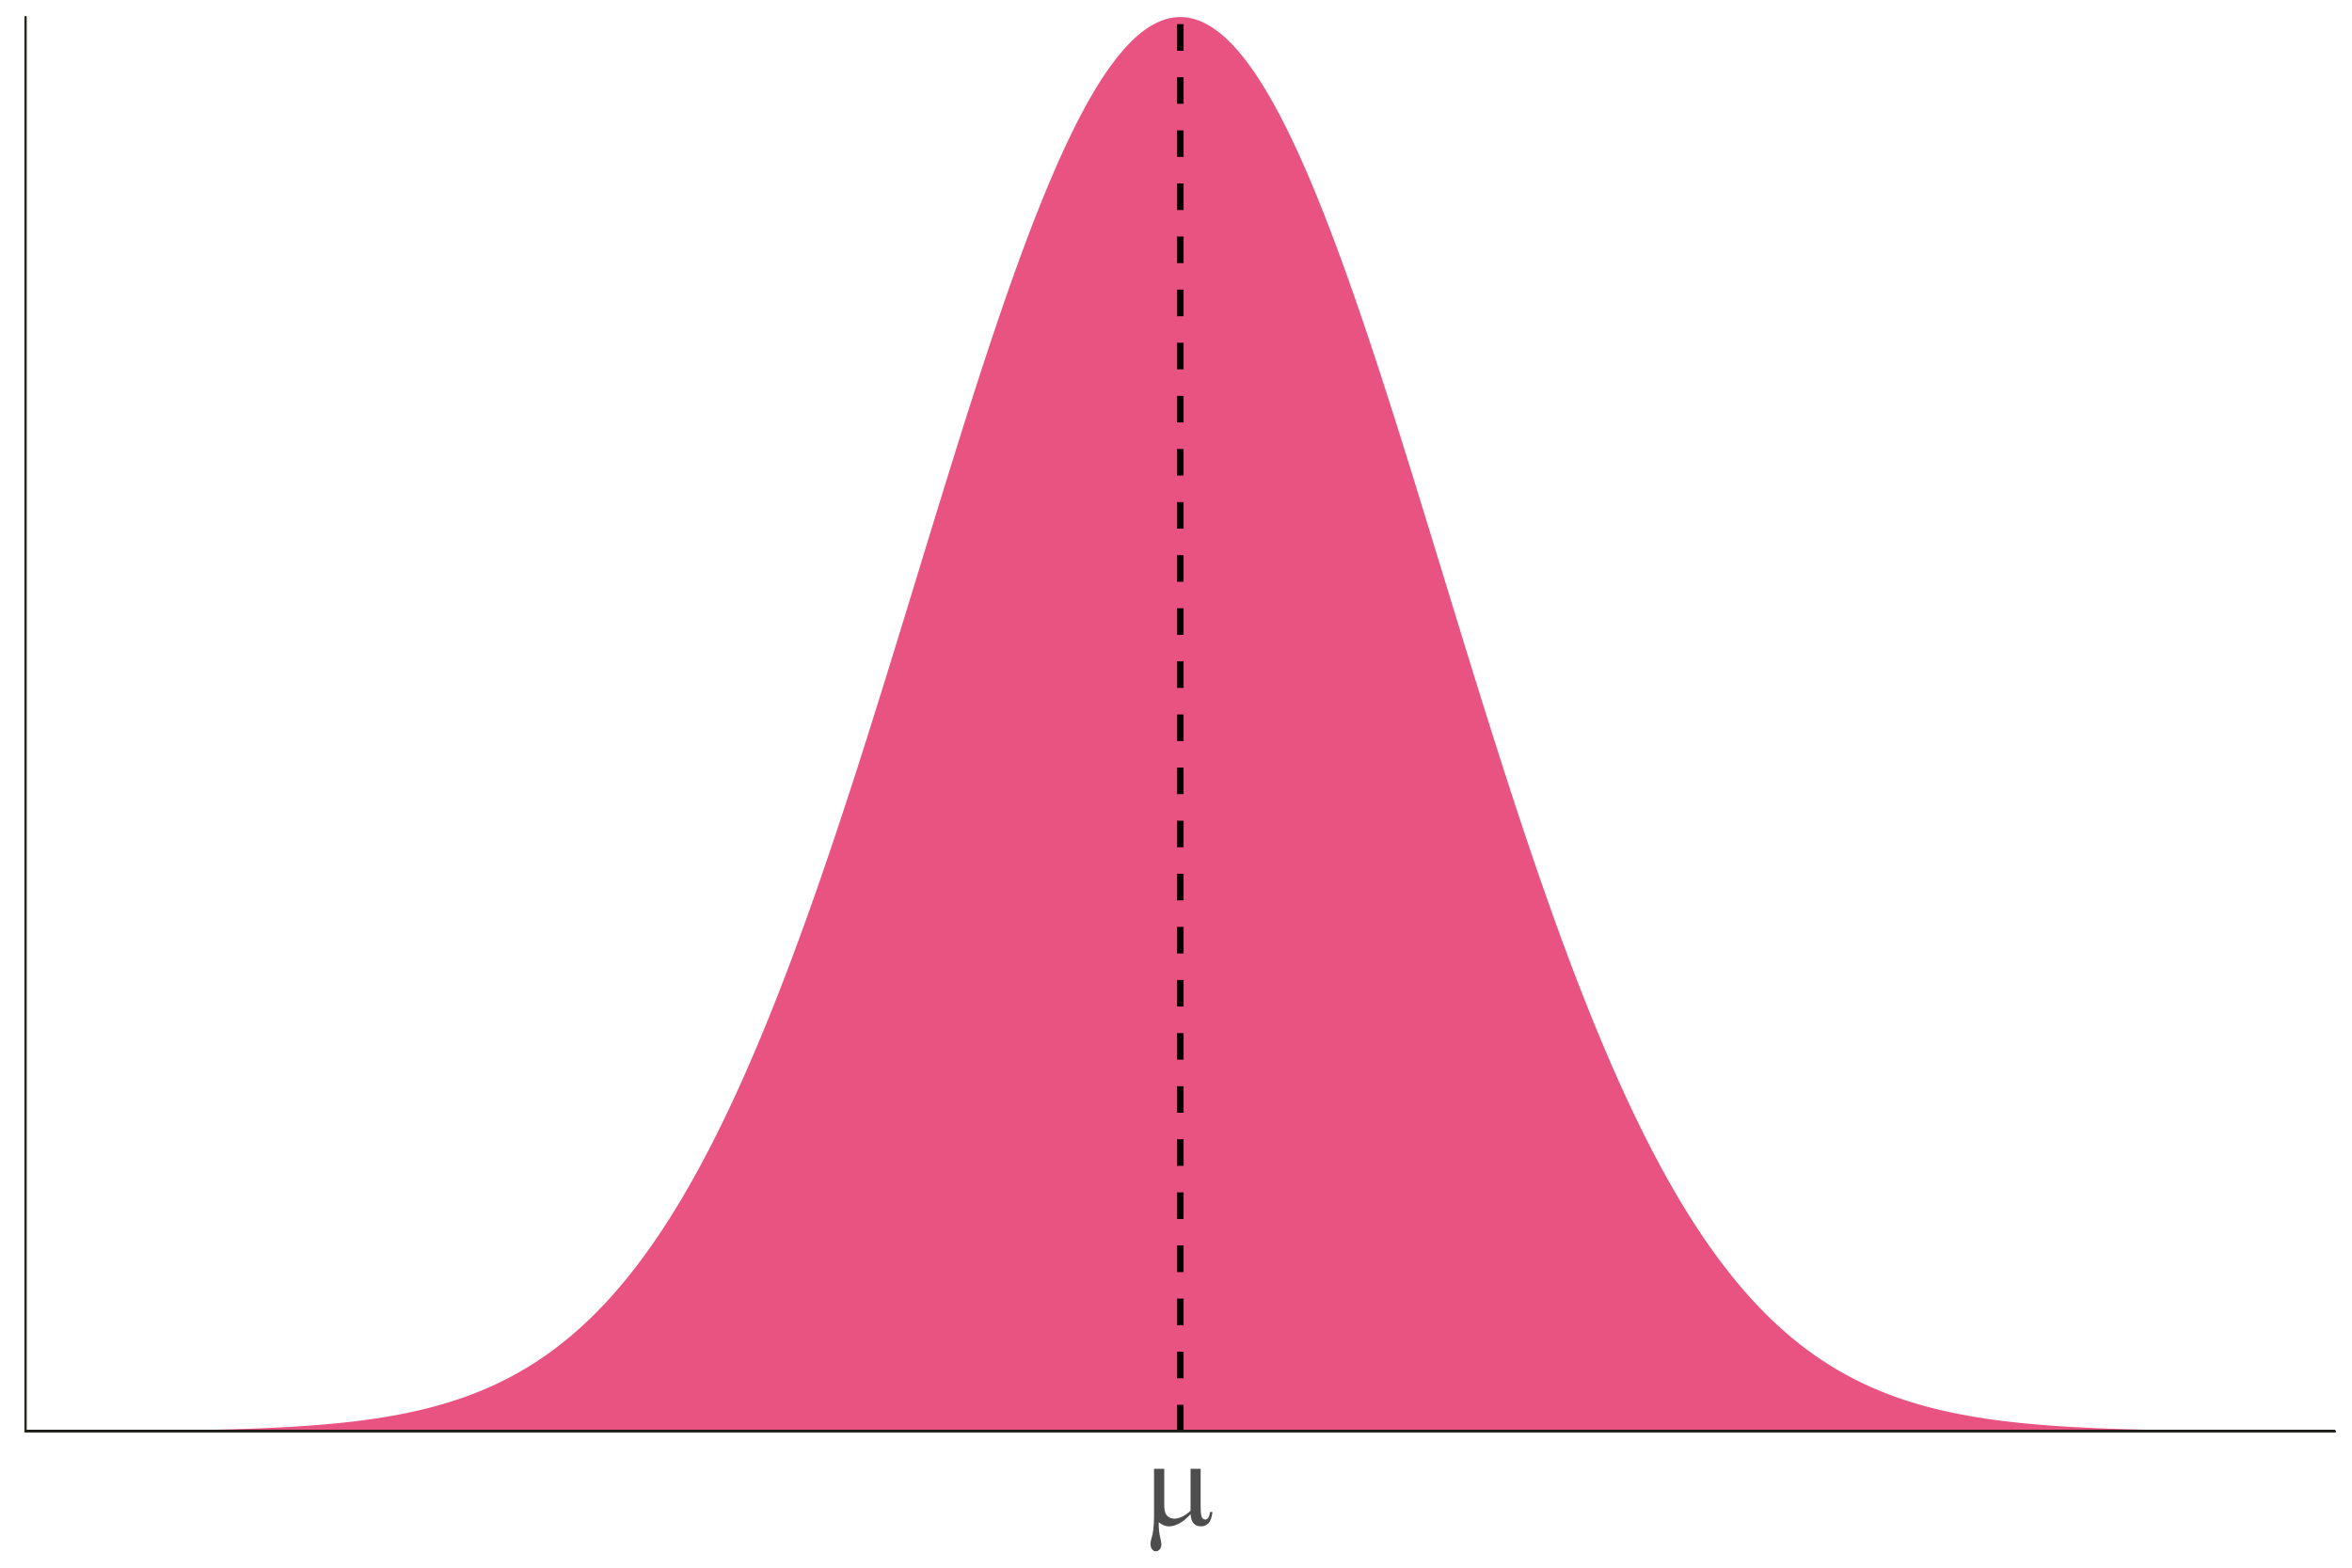
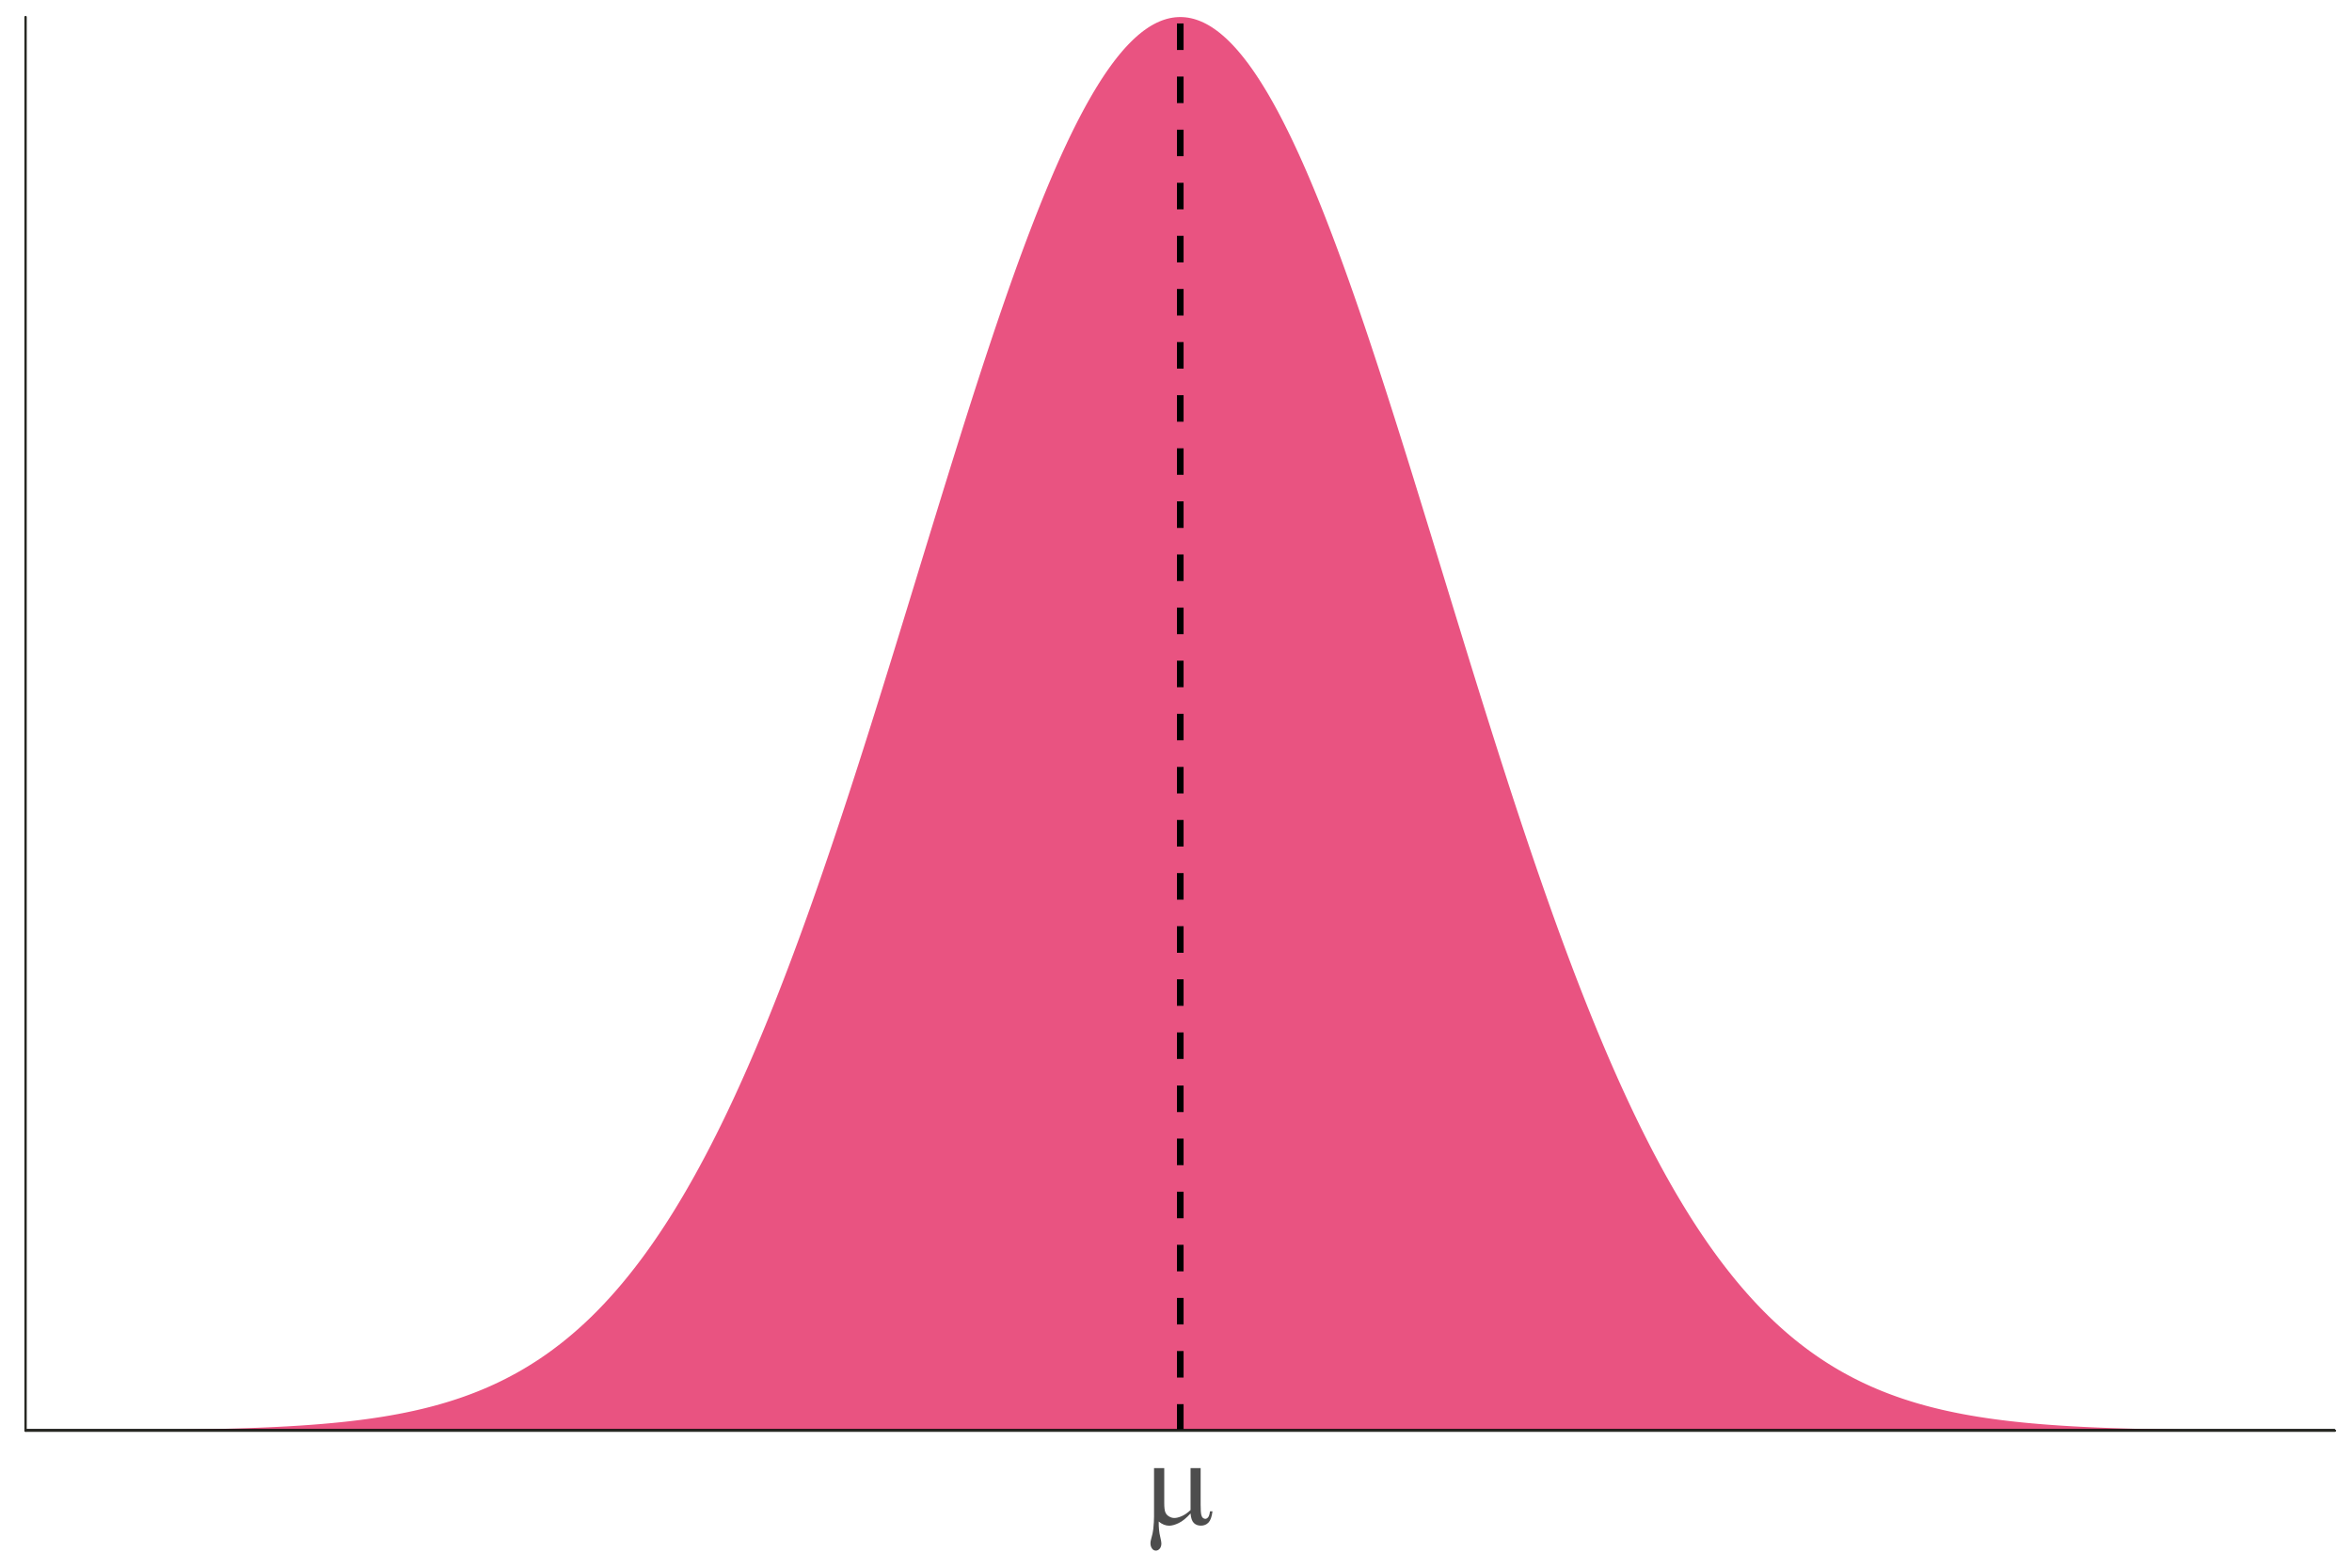
<svg xmlns="http://www.w3.org/2000/svg" xmlns:xlink="http://www.w3.org/1999/xlink" width="756pt" height="504pt" viewBox="0 0 756 504" version="1.1">
  <defs>
    <g>
      <symbol overflow="visible" id="glyph0-0">
        <path style="stroke:none;" d="M 2.012 0 L 2.012 -25 L 22.012 -25 L 22.012 0 Z M 2.637 -0.625 L 21.387 -0.625 L 21.387 -24.375 L 2.637 -24.375 Z M 2.637 -0.625 " />
      </symbol>
      <symbol overflow="visible" id="glyph0-1">
        <path style="stroke:none;" d="M 18.555 -17.891 L 18.555 -6.113 C 18.551 -4.547 18.621 -3.453 18.77 -2.832 C 18.883 -2.387 19.059 -2.07 19.297 -1.875 C 19.527 -1.68 19.777 -1.582 20.039 -1.582 C 20.363 -1.582 20.664 -1.742 20.945 -2.07 C 21.223 -2.391 21.43 -3.035 21.562 -4.004 L 22.363 -4.004 C 22.141 -2.254 21.711 -1.051 21.074 -0.391 C 20.434 0.273 19.625 0.602 18.652 0.605 C 17.684 0.602 16.918 0.312 16.348 -0.273 C 15.773 -0.855 15.426 -1.871 15.312 -3.32 C 13.98 -1.848 12.723 -0.82 11.531 -0.242 C 10.34 0.336 9.309 0.621 8.438 0.625 C 7.852 0.621 7.277 0.508 6.719 0.281 C 6.156 0.055 5.609 -0.277 5.078 -0.723 C 5.051 1.168 5.215 2.812 5.566 4.219 C 5.812 5.219 5.934 5.922 5.938 6.328 C 5.934 7.031 5.754 7.59 5.398 8.008 C 5.039 8.422 4.633 8.629 4.18 8.633 C 3.707 8.629 3.324 8.449 3.027 8.086 C 2.621 7.59 2.418 6.969 2.422 6.23 C 2.418 5.863 2.496 5.41 2.656 4.863 C 3.016 3.637 3.246 2.566 3.34 1.66 C 3.496 0.098 3.574 -1.227 3.574 -2.324 L 3.574 -17.891 L 6.855 -17.891 L 6.855 -6.621 C 6.855 -5.293 6.965 -4.336 7.188 -3.75 C 7.406 -3.164 7.805 -2.699 8.379 -2.363 C 8.949 -2.02 9.52 -1.852 10.098 -1.855 C 10.77 -1.852 11.57 -2.055 12.5 -2.461 C 13.422 -2.863 14.359 -3.512 15.312 -4.414 L 15.312 -17.891 Z M 18.555 -17.891 " />
      </symbol>
    </g>
    <clipPath id="clip1">
-       <path d="M 41 5.48 L 717 5.48 L 717 460.172 L 41 460.172 Z M 41 5.48 " />
+       <path d="M 41 5.48 L 717 5.48 L 717 459.949 L 41 459.949 Z M 41 5.48 " />
    </clipPath>
    <clipPath id="clip2">
-       <path d="M 8.219 459 L 750.52 459 L 750.52 460.172 L 8.219 460.172 Z M 8.219 459 " />
+       <path d="M 8.219 459 L 750.52 459 L 750.52 459.949 L 8.219 459.949 Z M 8.219 459 " />
    </clipPath>
    <clipPath id="clip3">
-       <path d="M 378 5.48 L 381 5.48 L 381 460.172 L 378 460.172 Z M 378 5.48 " />
+       <path d="M 378 5.48 L 381 5.48 L 381 459.949 L 378 459.949 Z M 378 5.48 " />
    </clipPath>
  </defs>
  <g id="surface114">
    <rect x="0" y="0" width="756" height="504" style="fill:rgb(100%,100%,100%);fill-opacity:1;stroke:none;" />
    <g clip-path="url(#clip1)" clip-rule="nonzero">
-       <path style=" stroke:none;fill-rule:nonzero;fill:rgb(90.196%,25.49%,45.098%);fill-opacity:0.902;" d="M 41.961 460.02 L 42.805 460.012 L 43.648 460.008 L 46.18 459.984 L 47.02 459.977 L 51.238 459.938 L 52.082 459.926 L 52.926 459.918 L 54.613 459.895 L 55.457 459.887 L 58.832 459.84 L 59.676 459.824 L 60.52 459.812 L 61.359 459.797 L 62.203 459.785 L 65.578 459.723 L 66.422 459.703 L 67.266 459.688 L 71.484 459.59 L 72.328 459.566 L 73.172 459.547 L 74.859 459.5 L 75.699 459.473 L 76.543 459.449 L 79.074 459.367 L 79.918 459.336 L 80.762 459.309 L 81.605 459.277 L 82.449 459.242 L 83.293 459.211 L 85.824 459.105 L 88.355 458.988 L 90.043 458.902 L 90.883 458.859 L 93.414 458.719 L 95.102 458.617 L 97.633 458.453 L 98.477 458.395 L 99.32 458.332 L 100.164 458.273 L 102.695 458.074 L 104.383 457.934 L 105.223 457.859 L 106.91 457.703 L 108.598 457.539 L 110.285 457.367 L 112.816 457.086 L 113.66 456.988 L 114.504 456.883 L 115.348 456.781 L 117.035 456.562 L 117.879 456.449 L 118.723 456.332 L 119.562 456.211 L 121.25 455.961 L 122.938 455.695 L 123.781 455.559 L 125.469 455.27 L 126.312 455.121 L 128 454.809 L 128.844 454.648 L 129.688 454.48 L 130.531 454.309 L 131.375 454.133 L 132.219 453.953 L 133.062 453.77 L 133.902 453.582 L 134.746 453.387 L 135.59 453.188 L 136.434 452.984 L 137.277 452.773 L 138.121 452.559 L 139.809 452.113 L 140.652 451.879 L 141.496 451.641 L 142.34 451.398 L 143.184 451.148 L 144.027 450.895 L 144.871 450.633 L 145.715 450.363 L 146.559 450.09 L 147.402 449.809 L 148.246 449.52 L 149.086 449.223 L 149.93 448.922 L 150.773 448.609 L 151.617 448.293 L 152.461 447.969 L 153.305 447.637 L 154.148 447.297 L 154.992 446.949 L 155.836 446.594 L 156.68 446.23 L 157.523 445.859 L 158.367 445.477 L 159.211 445.09 L 160.055 444.691 L 160.898 444.281 L 161.742 443.867 L 162.586 443.441 L 163.426 443.008 L 164.27 442.562 L 165.113 442.109 L 165.957 441.645 L 166.801 441.172 L 167.645 440.688 L 168.488 440.191 L 169.332 439.688 L 170.176 439.172 L 171.02 438.648 L 171.863 438.109 L 172.707 437.562 L 173.551 437.004 L 174.395 436.43 L 175.238 435.848 L 176.082 435.254 L 176.926 434.648 L 177.766 434.027 L 178.609 433.398 L 179.453 432.754 L 180.297 432.098 L 181.141 431.43 L 181.984 430.746 L 182.828 430.051 L 183.672 429.344 L 184.516 428.621 L 185.359 427.887 L 186.203 427.137 L 187.047 426.371 L 187.891 425.594 L 188.734 424.801 L 189.578 423.996 L 190.422 423.176 L 191.266 422.34 L 192.109 421.488 L 192.949 420.621 L 193.793 419.738 L 194.637 418.844 L 195.48 417.93 L 196.324 417 L 197.168 416.055 L 198.012 415.094 L 198.855 414.117 L 199.699 413.121 L 200.543 412.113 L 201.387 411.086 L 202.23 410.043 L 203.074 408.98 L 203.918 407.902 L 204.762 406.805 L 205.605 405.691 L 206.449 404.562 L 207.289 403.41 L 208.133 402.246 L 208.977 401.059 L 209.82 399.855 L 210.664 398.637 L 211.508 397.395 L 212.352 396.137 L 213.195 394.859 L 214.039 393.562 L 214.883 392.25 L 215.727 390.914 L 216.57 389.562 L 217.414 388.188 L 218.258 386.797 L 219.102 385.387 L 219.945 383.957 L 220.789 382.504 L 221.629 381.035 L 222.473 379.547 L 223.316 378.035 L 224.16 376.508 L 225.004 374.957 L 225.848 373.387 L 226.691 371.797 L 227.535 370.188 L 228.379 368.559 L 229.223 366.91 L 230.066 365.238 L 230.91 363.547 L 231.754 361.836 L 232.598 360.105 L 233.441 358.355 L 234.285 356.582 L 235.129 354.793 L 235.973 352.98 L 236.812 351.148 L 237.656 349.293 L 238.5 347.422 L 239.344 345.527 L 240.188 343.617 L 241.031 341.684 L 241.875 339.73 L 242.719 337.754 L 243.562 335.762 L 244.406 333.75 L 245.25 331.719 L 246.094 329.664 L 246.938 327.594 L 247.781 325.504 L 248.625 323.391 L 249.469 321.262 L 250.312 319.113 L 251.152 316.945 L 251.996 314.758 L 252.84 312.555 L 253.684 310.332 L 254.527 308.09 L 255.371 305.828 L 256.215 303.551 L 257.059 301.258 L 257.902 298.941 L 258.746 296.613 L 259.59 294.266 L 260.434 291.902 L 261.277 289.52 L 262.121 287.121 L 262.965 284.711 L 263.809 282.281 L 264.652 279.836 L 265.492 277.375 L 266.336 274.898 L 267.18 272.41 L 268.023 269.906 L 268.867 267.387 L 269.711 264.855 L 270.555 262.309 L 271.398 259.75 L 272.242 257.18 L 273.086 254.594 L 273.93 252 L 274.773 249.391 L 275.617 246.77 L 276.461 244.141 L 277.305 241.5 L 278.148 238.848 L 278.992 236.188 L 279.836 233.52 L 280.676 230.84 L 281.52 228.152 L 282.363 225.457 L 283.207 222.754 L 284.051 220.043 L 284.895 217.328 L 285.738 214.605 L 286.582 211.875 L 287.426 209.141 L 288.27 206.402 L 289.113 203.66 L 289.957 200.914 L 291.645 195.414 L 292.488 192.656 L 293.332 189.902 L 294.176 187.145 L 295.016 184.387 L 296.703 178.871 L 297.547 176.117 L 298.391 173.359 L 300.078 167.859 L 300.922 165.113 L 301.766 162.371 L 302.609 159.633 L 303.453 156.902 L 304.297 154.176 L 305.141 151.457 L 305.984 148.742 L 306.828 146.039 L 307.672 143.34 L 308.516 140.652 L 309.355 137.973 L 310.199 135.305 L 311.043 132.645 L 311.887 129.996 L 312.73 127.363 L 313.574 124.738 L 314.418 122.129 L 315.262 119.535 L 316.105 116.953 L 316.949 114.387 L 317.793 111.836 L 318.637 109.301 L 319.48 106.781 L 320.324 104.281 L 321.168 101.801 L 322.012 99.336 L 322.855 96.895 L 323.695 94.469 L 324.539 92.066 L 325.383 89.684 L 326.227 87.324 L 327.07 84.984 L 327.914 82.672 L 328.758 80.379 L 329.602 78.113 L 330.445 75.871 L 331.289 73.656 L 332.133 71.465 L 332.977 69.305 L 333.82 67.168 L 334.664 65.059 L 335.508 62.98 L 336.352 60.93 L 337.195 58.906 L 338.039 56.914 L 338.879 54.957 L 339.723 53.027 L 340.566 51.129 L 341.41 49.262 L 342.254 47.43 L 343.098 45.633 L 343.941 43.867 L 344.785 42.133 L 345.629 40.438 L 346.473 38.777 L 347.316 37.152 L 348.16 35.562 L 349.004 34.008 L 349.848 32.492 L 350.691 31.016 L 351.535 29.574 L 352.379 28.172 L 353.219 26.812 L 354.062 25.488 L 354.906 24.203 L 355.75 22.957 L 356.594 21.754 L 357.438 20.59 L 358.281 19.469 L 359.125 18.387 L 359.969 17.348 L 360.812 16.352 L 361.656 15.395 L 362.5 14.484 L 363.344 13.613 L 364.188 12.785 L 365.031 12.004 L 365.875 11.262 L 366.719 10.566 L 367.559 9.914 L 368.402 9.305 L 369.246 8.742 L 370.09 8.223 L 370.934 7.746 L 371.777 7.316 L 372.621 6.934 L 373.465 6.594 L 374.309 6.297 L 375.152 6.047 L 375.996 5.844 L 376.84 5.684 L 377.684 5.57 L 378.527 5.504 L 379.371 5.48 L 380.215 5.504 L 381.059 5.57 L 381.902 5.684 L 382.742 5.844 L 383.586 6.047 L 384.43 6.297 L 385.273 6.594 L 386.117 6.934 L 386.961 7.316 L 387.805 7.746 L 388.648 8.223 L 389.492 8.742 L 390.336 9.305 L 391.18 9.914 L 392.023 10.566 L 392.867 11.262 L 393.711 12.004 L 394.555 12.785 L 395.398 13.613 L 396.242 14.484 L 397.082 15.395 L 397.926 16.352 L 398.77 17.348 L 399.613 18.387 L 400.457 19.469 L 401.301 20.59 L 402.145 21.754 L 402.988 22.957 L 403.832 24.203 L 404.676 25.488 L 405.52 26.812 L 406.363 28.172 L 407.207 29.574 L 408.051 31.016 L 408.895 32.492 L 409.738 34.008 L 410.582 35.562 L 411.422 37.152 L 412.266 38.777 L 413.109 40.438 L 413.953 42.133 L 414.797 43.867 L 415.641 45.633 L 416.484 47.43 L 417.328 49.262 L 418.172 51.129 L 419.016 53.027 L 419.859 54.957 L 420.703 56.914 L 421.547 58.906 L 422.391 60.93 L 423.234 62.98 L 424.078 65.059 L 424.922 67.168 L 425.766 69.305 L 426.605 71.465 L 427.449 73.656 L 428.293 75.871 L 429.137 78.113 L 429.98 80.379 L 430.824 82.672 L 431.668 84.984 L 432.512 87.324 L 433.355 89.684 L 434.199 92.066 L 435.043 94.469 L 435.887 96.895 L 436.73 99.336 L 437.574 101.801 L 438.418 104.281 L 439.262 106.781 L 440.105 109.301 L 440.945 111.836 L 441.789 114.387 L 442.633 116.953 L 443.477 119.535 L 444.32 122.129 L 445.164 124.738 L 446.008 127.363 L 446.852 129.996 L 447.695 132.645 L 448.539 135.305 L 449.383 137.973 L 450.227 140.652 L 451.07 143.34 L 451.914 146.039 L 452.758 148.742 L 453.602 151.457 L 454.445 154.176 L 455.285 156.902 L 456.129 159.633 L 456.973 162.371 L 457.816 165.113 L 458.66 167.859 L 460.348 173.359 L 461.191 176.117 L 462.035 178.871 L 465.41 189.902 L 466.254 192.656 L 467.098 195.414 L 468.785 200.914 L 469.629 203.66 L 470.469 206.402 L 471.312 209.141 L 472.156 211.875 L 473 214.605 L 473.844 217.328 L 474.688 220.043 L 475.531 222.754 L 476.375 225.457 L 477.219 228.152 L 478.062 230.84 L 478.906 233.52 L 479.75 236.188 L 480.594 238.848 L 481.438 241.5 L 482.281 244.141 L 483.125 246.77 L 483.969 249.391 L 484.809 252 L 485.652 254.594 L 486.496 257.18 L 487.34 259.75 L 488.184 262.309 L 489.027 264.855 L 489.871 267.387 L 490.715 269.906 L 491.559 272.41 L 492.402 274.898 L 493.246 277.375 L 494.09 279.836 L 494.934 282.281 L 495.777 284.711 L 496.621 287.121 L 497.465 289.52 L 498.309 291.902 L 499.148 294.266 L 499.992 296.613 L 500.836 298.941 L 501.68 301.258 L 502.523 303.551 L 503.367 305.828 L 504.211 308.09 L 505.055 310.332 L 505.898 312.555 L 506.742 314.758 L 507.586 316.945 L 508.43 319.113 L 509.273 321.262 L 510.117 323.391 L 510.961 325.504 L 511.805 327.594 L 512.648 329.664 L 513.488 331.719 L 514.332 333.75 L 515.176 335.762 L 516.02 337.754 L 516.863 339.73 L 517.707 341.684 L 518.551 343.617 L 519.395 345.527 L 520.238 347.422 L 521.082 349.293 L 521.926 351.148 L 522.77 352.98 L 523.613 354.793 L 524.457 356.582 L 525.301 358.355 L 526.145 360.105 L 526.988 361.836 L 527.832 363.547 L 528.672 365.238 L 529.516 366.91 L 530.359 368.559 L 531.203 370.188 L 532.047 371.797 L 532.891 373.387 L 533.734 374.957 L 534.578 376.508 L 535.422 378.035 L 536.266 379.547 L 537.109 381.035 L 537.953 382.504 L 538.797 383.957 L 539.641 385.387 L 540.484 386.797 L 541.328 388.188 L 542.172 389.562 L 543.012 390.914 L 543.855 392.25 L 544.699 393.562 L 545.543 394.859 L 546.387 396.137 L 547.23 397.395 L 548.074 398.637 L 548.918 399.855 L 549.762 401.059 L 550.605 402.246 L 551.449 403.41 L 552.293 404.562 L 553.137 405.691 L 553.98 406.805 L 554.824 407.902 L 555.668 408.98 L 556.512 410.043 L 557.352 411.086 L 558.195 412.113 L 559.039 413.121 L 559.883 414.117 L 560.727 415.094 L 561.57 416.055 L 562.414 417 L 563.258 417.93 L 564.102 418.844 L 564.945 419.738 L 565.789 420.621 L 566.633 421.488 L 567.477 422.34 L 568.32 423.176 L 569.164 423.996 L 570.008 424.801 L 570.852 425.594 L 571.695 426.371 L 572.535 427.137 L 573.379 427.887 L 574.223 428.621 L 575.066 429.344 L 575.91 430.051 L 576.754 430.746 L 577.598 431.43 L 578.441 432.098 L 579.285 432.754 L 580.129 433.398 L 580.973 434.027 L 581.816 434.648 L 582.66 435.254 L 583.504 435.848 L 584.348 436.43 L 585.191 437.004 L 586.035 437.562 L 586.875 438.109 L 587.719 438.648 L 588.562 439.172 L 589.406 439.688 L 590.25 440.191 L 591.094 440.688 L 591.938 441.172 L 592.781 441.645 L 593.625 442.109 L 594.469 442.562 L 595.312 443.008 L 596.156 443.441 L 597 443.867 L 597.844 444.281 L 598.688 444.691 L 599.531 445.09 L 600.375 445.477 L 601.215 445.859 L 602.059 446.23 L 602.902 446.594 L 603.746 446.949 L 604.59 447.297 L 605.434 447.637 L 606.277 447.969 L 607.121 448.293 L 607.965 448.609 L 608.809 448.922 L 609.652 449.223 L 610.496 449.52 L 611.34 449.809 L 612.184 450.09 L 613.027 450.363 L 613.871 450.633 L 614.715 450.895 L 615.559 451.148 L 616.398 451.398 L 617.242 451.641 L 618.086 451.879 L 618.93 452.113 L 620.617 452.559 L 621.461 452.773 L 622.305 452.984 L 623.148 453.188 L 623.992 453.387 L 624.836 453.582 L 625.68 453.77 L 626.523 453.953 L 627.367 454.133 L 628.211 454.309 L 629.055 454.48 L 629.898 454.648 L 630.738 454.809 L 632.426 455.121 L 633.27 455.27 L 634.957 455.559 L 635.801 455.695 L 637.488 455.961 L 639.176 456.211 L 640.02 456.332 L 640.863 456.449 L 641.707 456.562 L 643.395 456.781 L 644.238 456.883 L 645.078 456.988 L 645.922 457.086 L 648.453 457.367 L 650.141 457.539 L 651.828 457.703 L 653.516 457.859 L 654.359 457.934 L 656.047 458.074 L 658.578 458.273 L 659.422 458.332 L 660.262 458.395 L 661.105 458.453 L 663.637 458.617 L 665.324 458.719 L 667.855 458.859 L 670.387 458.988 L 672.918 459.105 L 673.762 459.141 L 674.602 459.176 L 675.445 459.211 L 676.289 459.242 L 677.133 459.277 L 677.977 459.309 L 678.82 459.336 L 679.664 459.367 L 682.195 459.449 L 683.039 459.473 L 683.883 459.5 L 685.57 459.547 L 686.414 459.566 L 687.258 459.59 L 688.102 459.609 L 688.941 459.629 L 691.473 459.688 L 692.316 459.703 L 693.16 459.723 L 696.535 459.785 L 697.379 459.797 L 698.223 459.812 L 699.066 459.824 L 699.91 459.84 L 702.441 459.875 L 703.281 459.887 L 704.125 459.895 L 705.812 459.918 L 706.656 459.926 L 707.5 459.938 L 715.094 460.008 L 715.938 460.012 L 716.781 460.02 L 716.781 460.172 L 41.961 460.172 Z M 41.961 460.02 " />
+       <path style=" stroke:none;fill-rule:nonzero;fill:rgb(90.196%,25.49%,45.098%);fill-opacity:0.902;" d="M 41.961 459.797 L 42.805 459.789 L 43.648 459.785 L 46.18 459.762 L 47.02 459.754 L 51.238 459.715 L 52.082 459.703 L 52.926 459.695 L 53.77 459.684 L 54.613 459.676 L 59.676 459.605 L 60.52 459.59 L 61.359 459.578 L 66.422 459.484 L 68.109 459.445 L 68.953 459.43 L 69.797 459.41 L 70.641 459.387 L 72.328 459.348 L 74.859 459.277 L 75.699 459.254 L 79.918 459.117 L 82.449 459.023 L 85.824 458.883 L 89.199 458.727 L 90.043 458.684 L 90.883 458.637 L 91.727 458.594 L 92.57 458.547 L 95.945 458.344 L 96.789 458.289 L 99.32 458.113 L 101.008 457.988 L 101.852 457.922 L 102.695 457.852 L 103.539 457.785 L 104.383 457.711 L 105.223 457.637 L 106.066 457.562 L 106.91 457.484 L 108.598 457.32 L 109.441 457.234 L 111.129 457.055 L 111.973 456.961 L 113.66 456.766 L 114.504 456.664 L 116.191 456.453 L 117.879 456.227 L 118.723 456.109 L 119.562 455.992 L 120.406 455.867 L 122.094 455.609 L 122.938 455.477 L 124.625 455.195 L 125.469 455.051 L 127.156 454.746 L 128 454.59 L 129.688 454.262 L 130.531 454.09 L 131.375 453.914 L 132.219 453.734 L 133.062 453.551 L 133.902 453.363 L 134.746 453.168 L 135.59 452.969 L 136.434 452.766 L 137.277 452.555 L 138.121 452.34 L 138.965 452.121 L 139.809 451.895 L 141.496 451.426 L 143.184 450.934 L 144.027 450.676 L 144.871 450.414 L 145.715 450.145 L 146.559 449.871 L 147.402 449.59 L 148.246 449.301 L 149.086 449.008 L 149.93 448.703 L 150.773 448.395 L 151.617 448.078 L 152.461 447.754 L 153.305 447.422 L 154.148 447.082 L 154.992 446.734 L 155.836 446.379 L 156.68 446.016 L 157.523 445.645 L 158.367 445.262 L 159.211 444.875 L 160.055 444.477 L 160.898 444.07 L 161.742 443.652 L 162.586 443.227 L 163.426 442.793 L 164.27 442.348 L 165.113 441.895 L 165.957 441.434 L 166.801 440.957 L 167.645 440.477 L 168.488 439.98 L 169.332 439.477 L 170.176 438.961 L 171.02 438.434 L 171.863 437.898 L 172.707 437.352 L 173.551 436.793 L 174.395 436.219 L 175.238 435.637 L 176.082 435.043 L 176.926 434.438 L 177.766 433.82 L 178.609 433.188 L 179.453 432.547 L 180.297 431.891 L 181.141 431.223 L 181.984 430.539 L 182.828 429.844 L 183.672 429.137 L 184.516 428.414 L 185.359 427.68 L 186.203 426.93 L 187.047 426.168 L 187.891 425.391 L 188.734 424.598 L 189.578 423.793 L 190.422 422.973 L 191.266 422.137 L 192.109 421.285 L 192.949 420.418 L 193.793 419.535 L 194.637 418.641 L 195.48 417.727 L 196.324 416.801 L 197.168 415.855 L 198.012 414.895 L 198.855 413.918 L 199.699 412.926 L 200.543 411.914 L 201.387 410.887 L 202.23 409.844 L 203.074 408.781 L 203.918 407.703 L 204.762 406.609 L 205.605 405.496 L 206.449 404.367 L 207.289 403.219 L 208.133 402.051 L 208.977 400.867 L 209.82 399.664 L 210.664 398.441 L 211.508 397.203 L 212.352 395.945 L 213.195 394.668 L 214.039 393.375 L 214.883 392.059 L 215.727 390.727 L 216.57 389.375 L 217.414 388 L 218.258 386.609 L 219.102 385.199 L 219.945 383.77 L 220.789 382.32 L 221.629 380.852 L 222.473 379.363 L 223.316 377.855 L 224.16 376.324 L 225.004 374.777 L 225.848 373.207 L 226.691 371.617 L 227.535 370.012 L 228.379 368.383 L 229.223 366.73 L 230.066 365.062 L 230.91 363.371 L 231.754 361.664 L 232.598 359.934 L 233.441 358.184 L 234.285 356.41 L 235.129 354.621 L 235.973 352.809 L 236.812 350.977 L 237.656 349.125 L 238.5 347.254 L 239.344 345.363 L 240.188 343.449 L 241.031 341.52 L 241.875 339.566 L 242.719 337.594 L 243.562 335.602 L 244.406 333.59 L 245.25 331.559 L 246.094 329.508 L 246.938 327.438 L 247.781 325.348 L 248.625 323.238 L 249.469 321.109 L 250.312 318.961 L 251.152 316.793 L 251.996 314.609 L 252.84 312.406 L 253.684 310.184 L 254.527 307.941 L 255.371 305.684 L 256.215 303.406 L 257.059 301.113 L 257.902 298.801 L 258.746 296.469 L 259.59 294.125 L 260.434 291.762 L 261.277 289.383 L 262.121 286.984 L 262.965 284.574 L 263.809 282.145 L 264.652 279.703 L 265.492 277.242 L 266.336 274.77 L 267.18 272.281 L 268.023 269.777 L 268.867 267.258 L 269.711 264.727 L 270.555 262.184 L 271.398 259.625 L 272.242 257.055 L 273.086 254.473 L 273.93 251.879 L 274.773 249.27 L 275.617 246.652 L 276.461 244.023 L 277.305 241.383 L 278.148 238.734 L 278.992 236.074 L 279.836 233.406 L 280.676 230.73 L 281.52 228.043 L 282.363 225.348 L 283.207 222.648 L 284.051 219.938 L 284.895 217.223 L 285.738 214.504 L 287.426 209.043 L 288.27 206.305 L 289.957 200.82 L 291.645 195.32 L 293.332 189.812 L 294.176 187.055 L 295.016 184.301 L 296.703 178.785 L 298.391 173.277 L 299.234 170.527 L 300.922 165.035 L 302.609 159.559 L 303.453 156.828 L 304.297 154.102 L 305.141 151.383 L 305.984 148.672 L 306.828 145.969 L 307.672 143.273 L 308.516 140.586 L 309.355 137.906 L 310.199 135.238 L 311.043 132.582 L 311.887 129.938 L 312.73 127.301 L 313.574 124.68 L 314.418 122.074 L 315.262 119.477 L 316.105 116.898 L 316.949 114.332 L 317.793 111.781 L 318.637 109.25 L 319.48 106.734 L 320.324 104.234 L 321.168 101.754 L 322.012 99.289 L 322.855 96.848 L 323.695 94.426 L 324.539 92.023 L 325.383 89.641 L 326.227 87.285 L 327.07 84.945 L 327.914 82.633 L 328.758 80.344 L 329.602 78.078 L 330.445 75.84 L 331.289 73.625 L 332.133 71.434 L 332.977 69.273 L 333.82 67.137 L 334.664 65.031 L 335.508 62.949 L 336.352 60.902 L 337.195 58.883 L 338.039 56.891 L 338.879 54.93 L 339.723 53.004 L 340.566 51.105 L 341.41 49.242 L 342.254 47.41 L 343.098 45.613 L 343.941 43.848 L 344.785 42.117 L 345.629 40.422 L 346.473 38.762 L 347.316 37.137 L 348.16 35.547 L 349.004 33.996 L 349.848 32.48 L 350.691 31.004 L 351.535 29.562 L 352.379 28.164 L 353.219 26.801 L 354.062 25.477 L 354.906 24.195 L 355.75 22.949 L 356.594 21.746 L 357.438 20.582 L 358.281 19.461 L 359.125 18.383 L 359.969 17.344 L 360.812 16.344 L 361.656 15.391 L 362.5 14.48 L 363.344 13.609 L 364.188 12.781 L 365.031 12 L 365.875 11.258 L 366.719 10.562 L 367.559 9.91 L 368.402 9.305 L 369.246 8.738 L 370.09 8.219 L 370.934 7.746 L 371.777 7.316 L 372.621 6.93 L 373.465 6.59 L 374.309 6.297 L 375.152 6.047 L 375.996 5.844 L 376.84 5.684 L 377.684 5.57 L 378.527 5.504 L 379.371 5.48 L 380.215 5.504 L 381.059 5.57 L 381.902 5.684 L 382.742 5.844 L 383.586 6.047 L 384.43 6.297 L 385.273 6.59 L 386.117 6.93 L 386.961 7.316 L 387.805 7.746 L 388.648 8.219 L 389.492 8.738 L 390.336 9.305 L 391.18 9.91 L 392.023 10.562 L 392.867 11.258 L 393.711 12 L 394.555 12.781 L 395.398 13.609 L 396.242 14.48 L 397.082 15.391 L 397.926 16.344 L 398.77 17.344 L 399.613 18.383 L 400.457 19.461 L 401.301 20.582 L 402.145 21.746 L 402.988 22.949 L 403.832 24.195 L 404.676 25.477 L 405.52 26.801 L 406.363 28.164 L 407.207 29.562 L 408.051 31.004 L 408.895 32.48 L 409.738 33.996 L 410.582 35.547 L 411.422 37.137 L 412.266 38.762 L 413.109 40.422 L 413.953 42.117 L 414.797 43.848 L 415.641 45.613 L 416.484 47.41 L 417.328 49.242 L 418.172 51.105 L 419.016 53.004 L 419.859 54.93 L 420.703 56.891 L 421.547 58.883 L 422.391 60.902 L 423.234 62.949 L 424.078 65.031 L 424.922 67.137 L 425.766 69.273 L 426.605 71.434 L 427.449 73.625 L 428.293 75.84 L 429.137 78.078 L 429.98 80.344 L 430.824 82.633 L 431.668 84.945 L 432.512 87.285 L 433.355 89.641 L 434.199 92.023 L 435.043 94.426 L 435.887 96.848 L 436.73 99.289 L 437.574 101.754 L 438.418 104.234 L 439.262 106.734 L 440.105 109.25 L 440.945 111.781 L 441.789 114.332 L 442.633 116.898 L 443.477 119.477 L 444.32 122.074 L 445.164 124.68 L 446.008 127.301 L 446.852 129.938 L 447.695 132.582 L 448.539 135.238 L 449.383 137.906 L 450.227 140.586 L 451.07 143.273 L 451.914 145.969 L 452.758 148.672 L 453.602 151.383 L 454.445 154.102 L 455.285 156.828 L 456.129 159.559 L 457.816 165.035 L 459.504 170.527 L 460.348 173.277 L 462.035 178.785 L 463.723 184.301 L 464.566 187.055 L 465.41 189.812 L 467.098 195.32 L 468.785 200.82 L 469.629 203.562 L 470.469 206.305 L 471.312 209.043 L 473 214.504 L 473.844 217.223 L 474.688 219.938 L 475.531 222.648 L 476.375 225.348 L 477.219 228.043 L 478.062 230.73 L 478.906 233.406 L 479.75 236.074 L 480.594 238.734 L 481.438 241.383 L 482.281 244.023 L 483.125 246.652 L 483.969 249.27 L 484.809 251.879 L 485.652 254.473 L 486.496 257.055 L 487.34 259.625 L 488.184 262.184 L 489.027 264.727 L 489.871 267.258 L 490.715 269.777 L 491.559 272.281 L 492.402 274.77 L 493.246 277.242 L 494.09 279.703 L 494.934 282.145 L 495.777 284.574 L 496.621 286.984 L 497.465 289.383 L 498.309 291.762 L 499.148 294.125 L 499.992 296.469 L 500.836 298.801 L 501.68 301.113 L 502.523 303.406 L 503.367 305.684 L 504.211 307.941 L 505.055 310.184 L 505.898 312.406 L 506.742 314.609 L 507.586 316.793 L 508.43 318.961 L 509.273 321.109 L 510.117 323.238 L 510.961 325.348 L 511.805 327.438 L 512.648 329.508 L 513.488 331.559 L 514.332 333.59 L 515.176 335.602 L 516.02 337.594 L 516.863 339.566 L 517.707 341.52 L 518.551 343.449 L 519.395 345.363 L 520.238 347.254 L 521.082 349.125 L 521.926 350.977 L 522.77 352.809 L 523.613 354.621 L 524.457 356.41 L 525.301 358.184 L 526.145 359.934 L 526.988 361.664 L 527.832 363.371 L 528.672 365.062 L 529.516 366.73 L 530.359 368.383 L 531.203 370.012 L 532.047 371.617 L 532.891 373.207 L 533.734 374.777 L 534.578 376.324 L 535.422 377.855 L 536.266 379.363 L 537.109 380.852 L 537.953 382.32 L 538.797 383.77 L 539.641 385.199 L 540.484 386.609 L 541.328 388 L 542.172 389.375 L 543.012 390.727 L 543.855 392.059 L 544.699 393.375 L 545.543 394.668 L 546.387 395.945 L 547.23 397.203 L 548.074 398.441 L 548.918 399.664 L 549.762 400.867 L 550.605 402.051 L 551.449 403.219 L 552.293 404.367 L 553.137 405.496 L 553.98 406.609 L 554.824 407.703 L 555.668 408.781 L 556.512 409.844 L 557.352 410.887 L 558.195 411.914 L 559.039 412.926 L 559.883 413.918 L 560.727 414.895 L 561.57 415.855 L 562.414 416.801 L 563.258 417.727 L 564.102 418.641 L 564.945 419.535 L 565.789 420.418 L 566.633 421.285 L 567.477 422.137 L 568.32 422.973 L 569.164 423.793 L 570.008 424.598 L 570.852 425.391 L 571.695 426.168 L 572.535 426.93 L 573.379 427.68 L 574.223 428.414 L 575.066 429.137 L 575.91 429.844 L 576.754 430.539 L 577.598 431.223 L 578.441 431.891 L 579.285 432.547 L 580.129 433.188 L 580.973 433.82 L 581.816 434.438 L 582.66 435.043 L 583.504 435.637 L 584.348 436.219 L 585.191 436.793 L 586.035 437.352 L 586.875 437.898 L 587.719 438.434 L 588.562 438.961 L 589.406 439.477 L 590.25 439.98 L 591.094 440.477 L 591.938 440.957 L 592.781 441.434 L 593.625 441.895 L 594.469 442.348 L 595.312 442.793 L 596.156 443.227 L 597 443.652 L 597.844 444.07 L 598.688 444.477 L 599.531 444.875 L 600.375 445.262 L 601.215 445.645 L 602.059 446.016 L 602.902 446.379 L 603.746 446.734 L 604.59 447.082 L 605.434 447.422 L 606.277 447.754 L 607.121 448.078 L 607.965 448.395 L 608.809 448.703 L 609.652 449.008 L 610.496 449.301 L 611.34 449.59 L 612.184 449.871 L 613.027 450.145 L 613.871 450.414 L 614.715 450.676 L 615.559 450.934 L 616.398 451.18 L 617.242 451.426 L 618.93 451.895 L 619.773 452.121 L 620.617 452.34 L 621.461 452.555 L 622.305 452.766 L 623.148 452.969 L 623.992 453.168 L 624.836 453.363 L 625.68 453.551 L 626.523 453.734 L 627.367 453.914 L 628.211 454.09 L 629.055 454.262 L 629.898 454.426 L 630.738 454.59 L 631.582 454.746 L 633.27 455.051 L 634.113 455.195 L 635.801 455.477 L 636.645 455.609 L 638.332 455.867 L 639.176 455.992 L 640.863 456.227 L 642.551 456.453 L 644.238 456.664 L 645.078 456.766 L 646.766 456.961 L 647.609 457.055 L 649.297 457.234 L 650.141 457.32 L 651.828 457.484 L 652.672 457.562 L 655.203 457.785 L 656.047 457.852 L 656.891 457.922 L 657.734 457.988 L 659.422 458.113 L 660.262 458.172 L 661.949 458.289 L 662.793 458.344 L 666.168 458.547 L 667.012 458.594 L 667.855 458.637 L 668.699 458.684 L 669.543 458.727 L 672.918 458.883 L 673.762 458.918 L 674.602 458.953 L 676.289 459.023 L 678.82 459.117 L 683.039 459.254 L 686.414 459.348 L 688.102 459.387 L 688.941 459.41 L 689.785 459.43 L 690.629 459.445 L 692.316 459.484 L 697.379 459.578 L 698.223 459.59 L 699.066 459.605 L 702.441 459.652 L 703.281 459.664 L 704.125 459.676 L 704.969 459.684 L 705.812 459.695 L 706.656 459.703 L 707.5 459.715 L 715.094 459.785 L 715.938 459.789 L 716.781 459.797 L 716.781 459.949 L 41.961 459.949 Z M 41.961 459.797 " />
    </g>
    <g clip-path="url(#clip2)" clip-rule="nonzero">
-       <path style="fill:none;stroke-width:1.067;stroke-linecap:butt;stroke-linejoin:round;stroke:rgb(0%,0%,0%);stroke-opacity:1;stroke-miterlimit:10;" d="M 8.219 460.172 L 750.52 460.172 " />
+       <path style="fill:none;stroke-width:1.067;stroke-linecap:butt;stroke-linejoin:round;stroke:rgb(0%,0%,0%);stroke-opacity:1;stroke-miterlimit:10;" d="M 8.219 459.949 L 750.52 459.949 " />
    </g>
    <g clip-path="url(#clip3)" clip-rule="nonzero">
-       <path style="fill:none;stroke-width:2.134;stroke-linecap:butt;stroke-linejoin:round;stroke:rgb(0%,0%,0%);stroke-opacity:1;stroke-dasharray:8.536,8.536;stroke-miterlimit:10;" d="M 379.371 460.172 L 379.371 5.48 " />
+       <path style="fill:none;stroke-width:2.134;stroke-linecap:butt;stroke-linejoin:round;stroke:rgb(0%,0%,0%);stroke-opacity:1;stroke-dasharray:8.536,8.536;stroke-miterlimit:10;" d="M 379.371 459.949 L 379.371 5.48 " />
    </g>
-     <path style="fill:none;stroke-width:0.75;stroke-linecap:round;stroke-linejoin:round;stroke:rgb(15.294%,15.686%,13.333%);stroke-opacity:1;stroke-miterlimit:10;" d="M 8.219 460.172 L 8.219 5.48 " />
-     <path style="fill:none;stroke-width:0.75;stroke-linecap:round;stroke-linejoin:round;stroke:rgb(15.294%,15.686%,13.333%);stroke-opacity:1;stroke-miterlimit:10;" d="M 8.219 460.172 L 750.52 460.172 " />
+     <path style="fill:none;stroke-width:0.75;stroke-linecap:round;stroke-linejoin:round;stroke:rgb(15.294%,15.686%,13.333%);stroke-opacity:1;stroke-miterlimit:10;" d="M 8.219 459.949 L 8.219 5.48 " />
+     <path style="fill:none;stroke-width:0.75;stroke-linecap:round;stroke-linejoin:round;stroke:rgb(15.294%,15.686%,13.333%);stroke-opacity:1;stroke-miterlimit:10;" d="M 8.219 459.949 L 750.52 459.949 " />
    <g style="fill:rgb(30.196%,30.196%,30.196%);fill-opacity:1;">
-       <use xlink:href="#glyph0-1" x="367.367" y="490.102" />
+       <use xlink:href="#glyph0-1" x="367.367" y="489.879" />
    </g>
  </g>
</svg>
